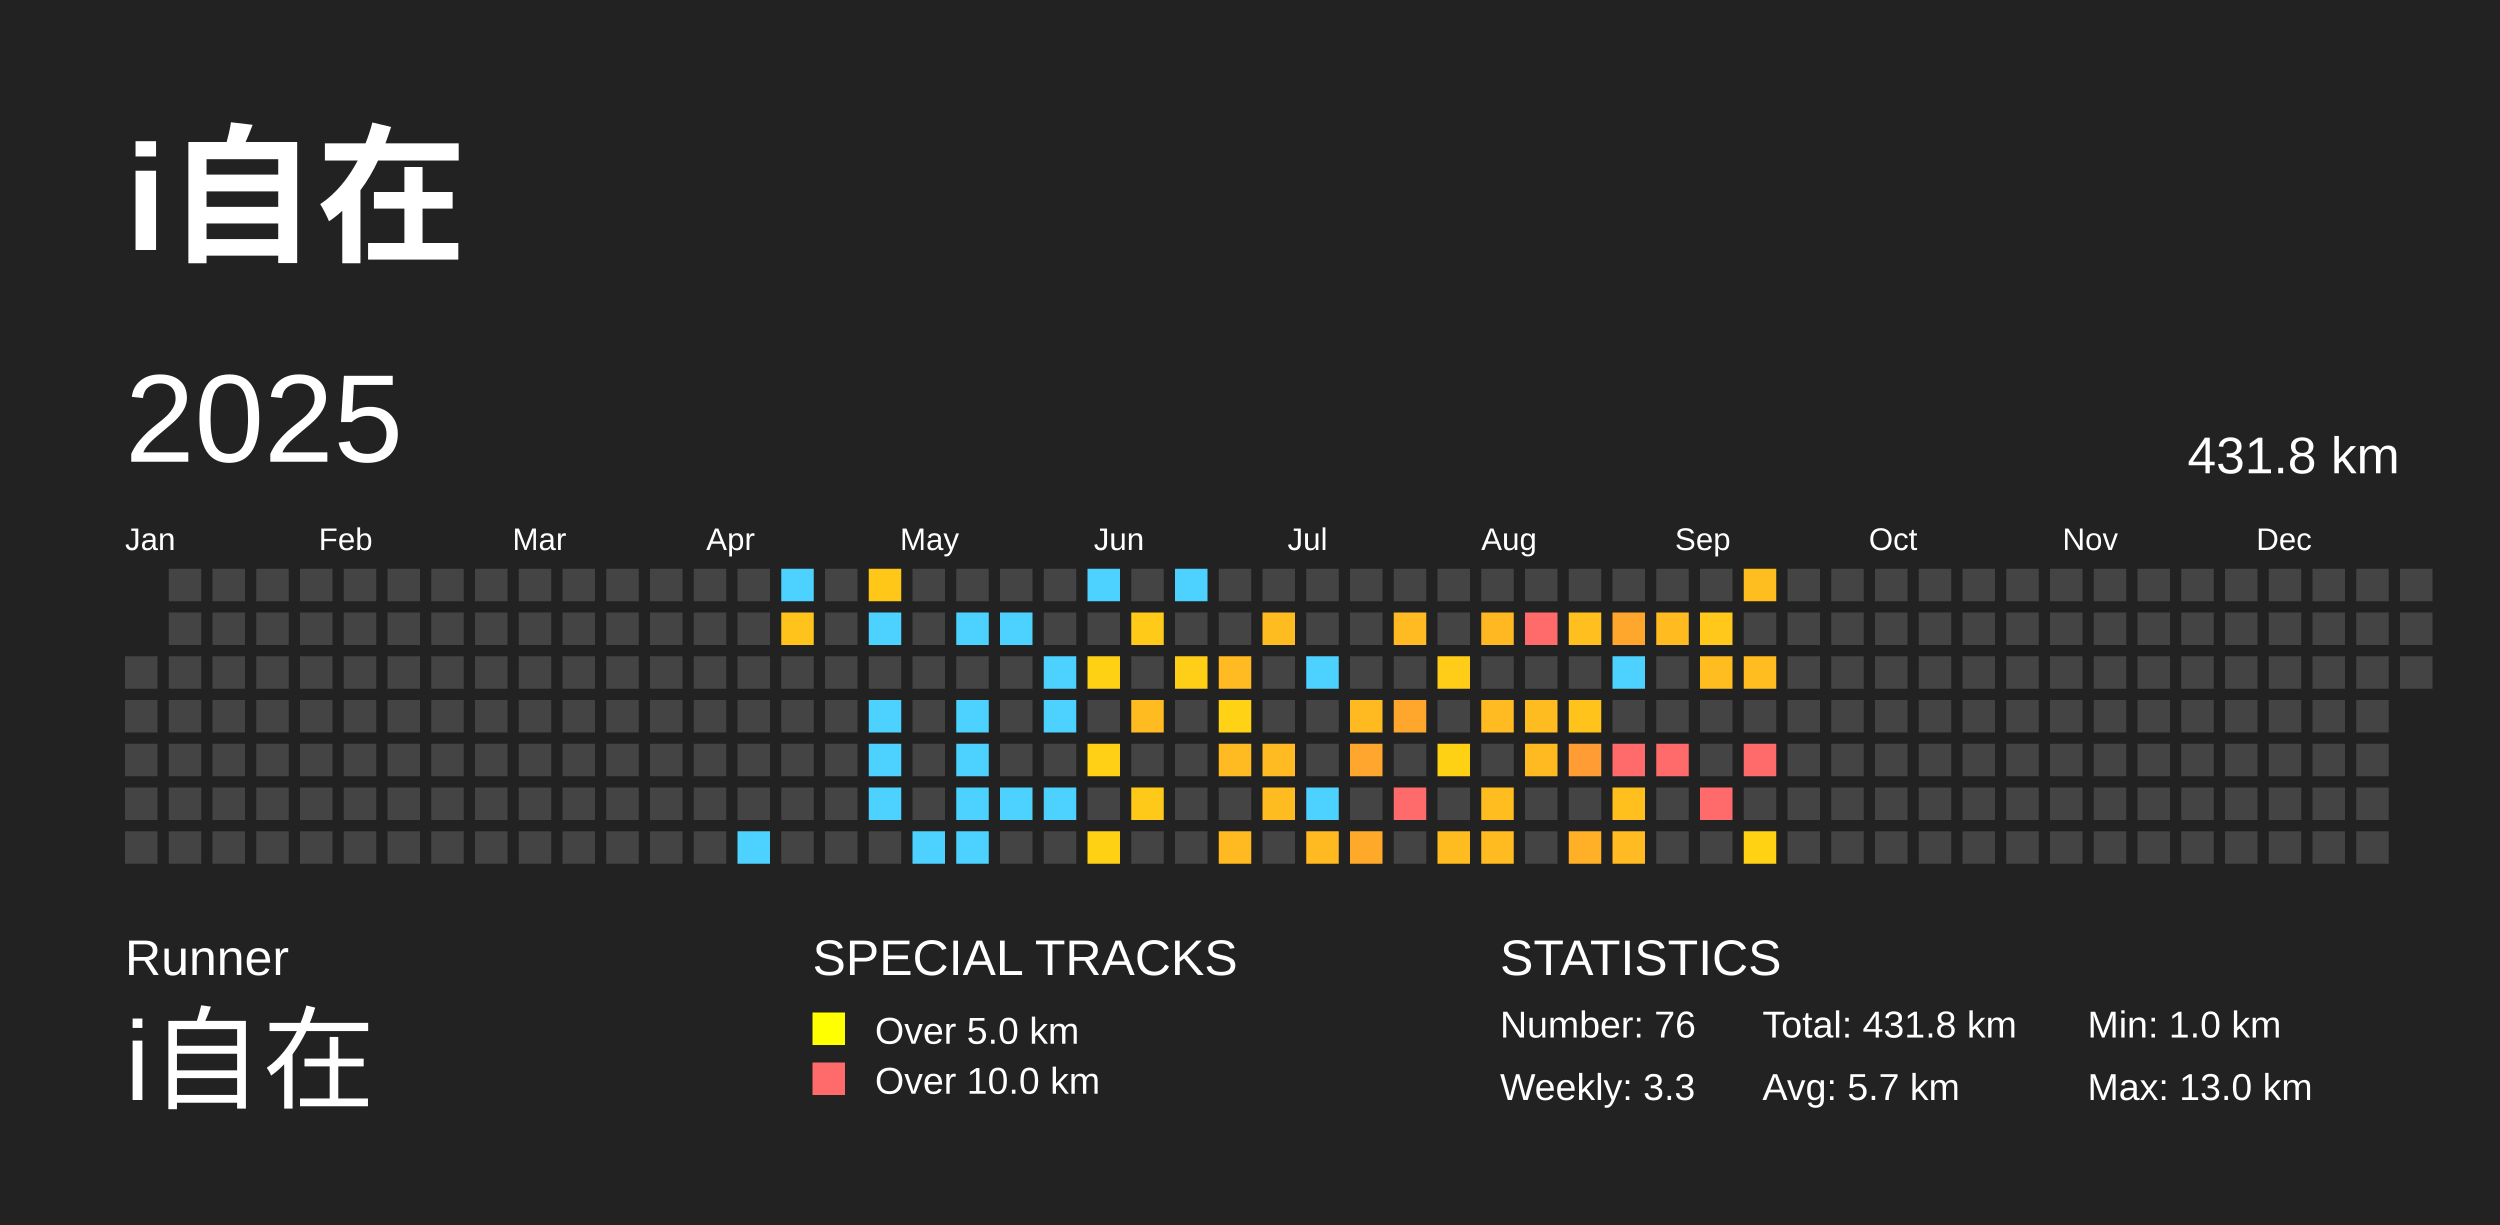
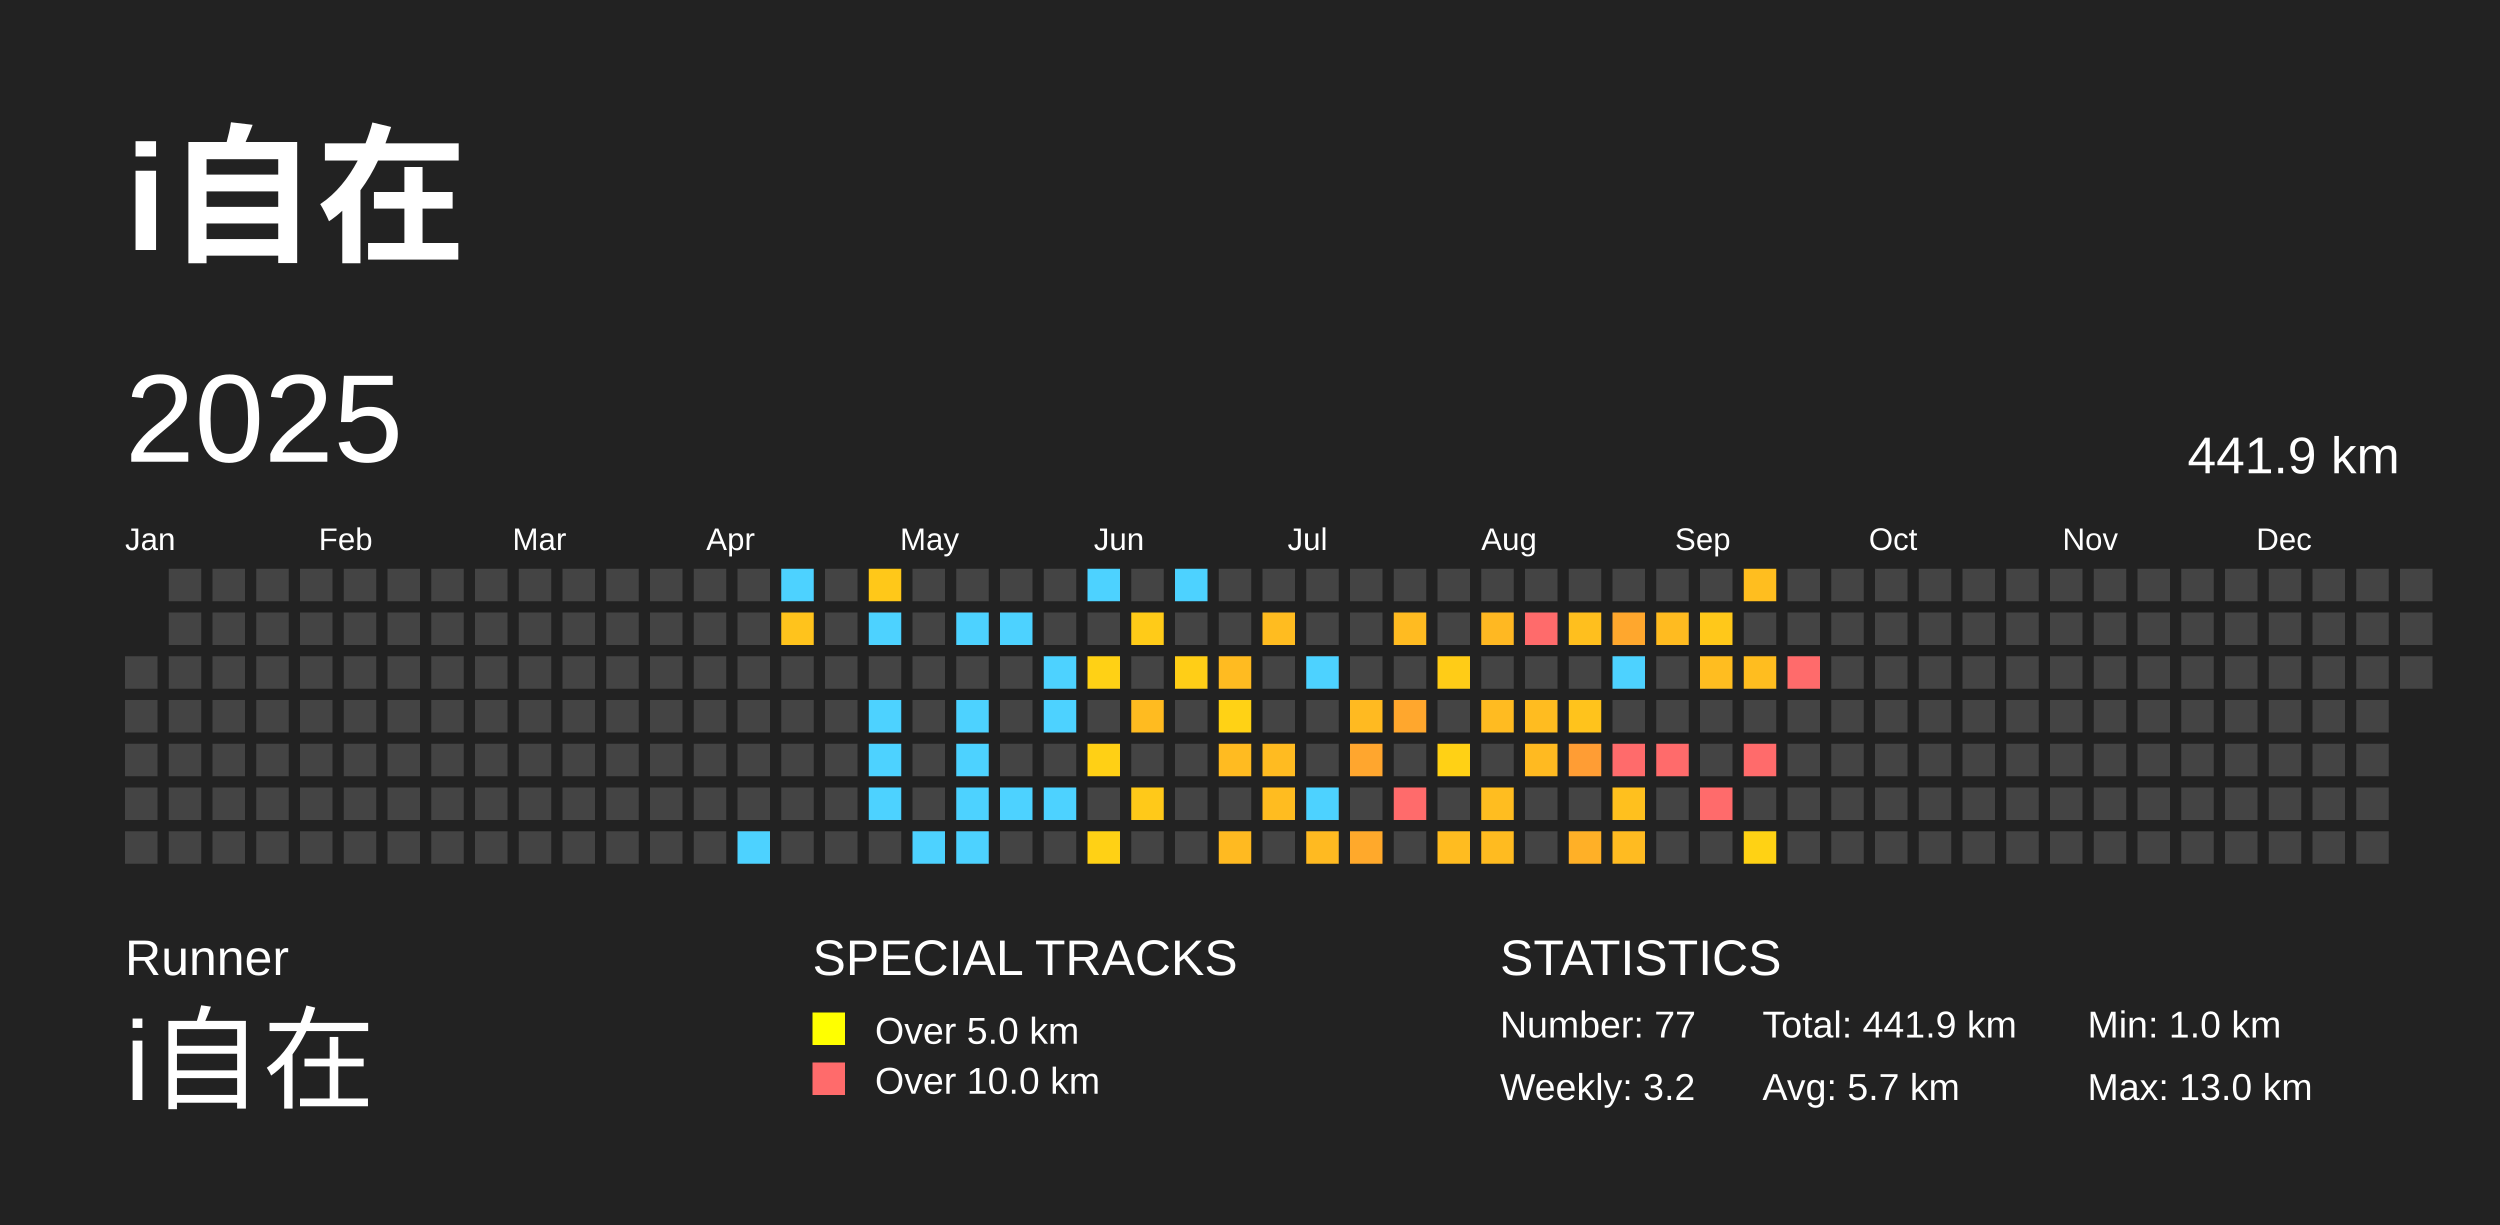
<svg xmlns="http://www.w3.org/2000/svg" baseProfile="full" height="98mm" version="1.1" viewBox="0,0,200,98" width="200mm">
  <defs />
  <rect fill="#222222" height="98" width="200" x="0" y="0" />
  <text fill="#FFFFFF" style="font-size:12px; font-family:Arial; font-weight:bold;" x="10" y="20">i自在</text>
  <text fill="#FFFFFF" style="font-size:4px; font-family:Arial" x="10" y="78">Runner</text>
  <text fill="#FFFFFF" style="font-size:9px; font-family:Arial" x="10" y="88">i自在</text>
  <text fill="#FFFFFF" style="font-size:4px; font-family:Arial" x="65" y="78">SPECIAL TRACKS</text>
  <rect fill="#FFFF00" height="2.6" width="2.6" x="65" y="81" />
  <text fill="#FFFFFF" style="font-size:3px; font-family:Arial" x="70" y="83.5">Over 5.0 km</text>
  <rect fill="#FF6B6B" height="2.6" width="2.6" x="65" y="85" />
  <text fill="#FFFFFF" style="font-size:3px; font-family:Arial" x="70" y="87.5">Over 10.0 km</text>
  <text fill="#FFFFFF" style="font-size:4px; font-family:Arial" x="120" y="78">STATISTICS</text>
-   <text fill="#FFFFFF" style="font-size:3px; font-family:Arial" x="120" y="83">Number: 76</text>
-   <text fill="#FFFFFF" style="font-size:3px; font-family:Arial" x="120" y="88">Weekly: 3.3</text>
-   <text fill="#FFFFFF" style="font-size:3px; font-family:Arial" x="141" y="83">Total: 431.8 km</text>
+   <text fill="#FFFFFF" style="font-size:3px; font-family:Arial" x="120" y="83">Number: 77</text>
+   <text fill="#FFFFFF" style="font-size:3px; font-family:Arial" x="120" y="88">Weekly: 3.2</text>
+   <text fill="#FFFFFF" style="font-size:3px; font-family:Arial" x="141" y="83">Total: 441.9 km</text>
  <text fill="#FFFFFF" style="font-size:3px; font-family:Arial" x="141" y="88">Avg: 5.7 km</text>
  <text fill="#FFFFFF" style="font-size:3px; font-family:Arial" x="167" y="83">Min: 1.0 km</text>
  <text fill="#FFFFFF" style="font-size:3px; font-family:Arial" x="167" y="88">Max: 13.0 km</text>
  <text dominant-baseline="hanging" fill="#FFFFFF" style="font-size:10.0px; font-family:Arial;" x="10" y="30">2025</text>
-   <text dominant-baseline="hanging" fill="#FFFFFF" style="font-size:4.125px; font-family:Arial;" x="175" y="35">431.8 km</text>
+   <text dominant-baseline="hanging" fill="#FFFFFF" style="font-size:4.125px; font-family:Arial;" x="175" y="35">441.9 km</text>
  <text fill="#FFFFFF" style="font-size:2.5px; font-family:Arial" x="10.0" y="44">Jan</text>
  <text fill="#FFFFFF" style="font-size:2.5px; font-family:Arial" x="25.5" y="44">Feb</text>
  <text fill="#FFFFFF" style="font-size:2.5px; font-family:Arial" x="41.0" y="44">Mar</text>
  <text fill="#FFFFFF" style="font-size:2.5px; font-family:Arial" x="56.5" y="44">Apr</text>
  <text fill="#FFFFFF" style="font-size:2.5px; font-family:Arial" x="72.0" y="44">May</text>
  <text fill="#FFFFFF" style="font-size:2.5px; font-family:Arial" x="87.5" y="44">Jun</text>
  <text fill="#FFFFFF" style="font-size:2.5px; font-family:Arial" x="103.0" y="44">Jul</text>
  <text fill="#FFFFFF" style="font-size:2.5px; font-family:Arial" x="118.5" y="44">Aug</text>
  <text fill="#FFFFFF" style="font-size:2.5px; font-family:Arial" x="134.0" y="44">Sep</text>
  <text fill="#FFFFFF" style="font-size:2.5px; font-family:Arial" x="149.5" y="44">Oct</text>
  <text fill="#FFFFFF" style="font-size:2.5px; font-family:Arial" x="165.0" y="44">Nov</text>
  <text fill="#FFFFFF" style="font-size:2.5px; font-family:Arial" x="180.5" y="44">Dec</text>
  <rect fill="#444444" height="2.6" width="2.6" x="10.0" y="52.5" />
  <rect fill="#444444" height="2.6" width="2.6" x="10.0" y="56.0" />
  <rect fill="#444444" height="2.6" width="2.6" x="10.0" y="59.5" />
  <rect fill="#444444" height="2.6" width="2.6" x="10.0" y="63.0" />
  <rect fill="#444444" height="2.6" width="2.6" x="10.0" y="66.5" />
  <rect fill="#444444" height="2.6" width="2.6" x="13.5" y="45.5" />
  <rect fill="#444444" height="2.6" width="2.6" x="13.5" y="49.0" />
  <rect fill="#444444" height="2.6" width="2.6" x="13.5" y="52.5" />
  <rect fill="#444444" height="2.6" width="2.6" x="13.5" y="56.0" />
  <rect fill="#444444" height="2.6" width="2.6" x="13.5" y="59.5" />
  <rect fill="#444444" height="2.6" width="2.6" x="13.5" y="63.0" />
  <rect fill="#444444" height="2.6" width="2.6" x="13.5" y="66.5" />
  <rect fill="#444444" height="2.6" width="2.6" x="17.0" y="45.5" />
  <rect fill="#444444" height="2.6" width="2.6" x="17.0" y="49.0" />
  <rect fill="#444444" height="2.6" width="2.6" x="17.0" y="52.5" />
  <rect fill="#444444" height="2.6" width="2.6" x="17.0" y="56.0" />
  <rect fill="#444444" height="2.6" width="2.6" x="17.0" y="59.5" />
  <rect fill="#444444" height="2.6" width="2.6" x="17.0" y="63.0" />
  <rect fill="#444444" height="2.6" width="2.6" x="17.0" y="66.5" />
  <rect fill="#444444" height="2.6" width="2.6" x="20.5" y="45.5" />
  <rect fill="#444444" height="2.6" width="2.6" x="20.5" y="49.0" />
  <rect fill="#444444" height="2.6" width="2.6" x="20.5" y="52.5" />
  <rect fill="#444444" height="2.6" width="2.6" x="20.5" y="56.0" />
  <rect fill="#444444" height="2.6" width="2.6" x="20.5" y="59.5" />
  <rect fill="#444444" height="2.6" width="2.6" x="20.5" y="63.0" />
  <rect fill="#444444" height="2.6" width="2.6" x="20.5" y="66.5" />
  <rect fill="#444444" height="2.6" width="2.6" x="24.0" y="45.5" />
  <rect fill="#444444" height="2.6" width="2.6" x="24.0" y="49.0" />
  <rect fill="#444444" height="2.6" width="2.6" x="24.0" y="52.5" />
  <rect fill="#444444" height="2.6" width="2.6" x="24.0" y="56.0" />
  <rect fill="#444444" height="2.6" width="2.6" x="24.0" y="59.5" />
  <rect fill="#444444" height="2.6" width="2.6" x="24.0" y="63.0" />
  <rect fill="#444444" height="2.6" width="2.6" x="24.0" y="66.5" />
  <rect fill="#444444" height="2.6" width="2.6" x="27.5" y="45.5" />
  <rect fill="#444444" height="2.6" width="2.6" x="27.5" y="49.0" />
  <rect fill="#444444" height="2.6" width="2.6" x="27.5" y="52.5" />
  <rect fill="#444444" height="2.6" width="2.6" x="27.5" y="56.0" />
  <rect fill="#444444" height="2.6" width="2.6" x="27.5" y="59.5" />
  <rect fill="#444444" height="2.6" width="2.6" x="27.5" y="63.0" />
  <rect fill="#444444" height="2.6" width="2.6" x="27.5" y="66.5" />
  <rect fill="#444444" height="2.6" width="2.6" x="31.0" y="45.5" />
  <rect fill="#444444" height="2.6" width="2.6" x="31.0" y="49.0" />
  <rect fill="#444444" height="2.6" width="2.6" x="31.0" y="52.5" />
  <rect fill="#444444" height="2.6" width="2.6" x="31.0" y="56.0" />
  <rect fill="#444444" height="2.6" width="2.6" x="31.0" y="59.5" />
  <rect fill="#444444" height="2.6" width="2.6" x="31.0" y="63.0" />
  <rect fill="#444444" height="2.6" width="2.6" x="31.0" y="66.5" />
  <rect fill="#444444" height="2.6" width="2.6" x="34.5" y="45.5" />
  <rect fill="#444444" height="2.6" width="2.6" x="34.5" y="49.0" />
  <rect fill="#444444" height="2.6" width="2.6" x="34.5" y="52.5" />
  <rect fill="#444444" height="2.6" width="2.6" x="34.5" y="56.0" />
  <rect fill="#444444" height="2.6" width="2.6" x="34.5" y="59.5" />
  <rect fill="#444444" height="2.6" width="2.6" x="34.5" y="63.0" />
  <rect fill="#444444" height="2.6" width="2.6" x="34.5" y="66.5" />
  <rect fill="#444444" height="2.6" width="2.6" x="38.0" y="45.5" />
  <rect fill="#444444" height="2.6" width="2.6" x="38.0" y="49.0" />
  <rect fill="#444444" height="2.6" width="2.6" x="38.0" y="52.5" />
  <rect fill="#444444" height="2.6" width="2.6" x="38.0" y="56.0" />
  <rect fill="#444444" height="2.6" width="2.6" x="38.0" y="59.5" />
  <rect fill="#444444" height="2.6" width="2.6" x="38.0" y="63.0" />
  <rect fill="#444444" height="2.6" width="2.6" x="38.0" y="66.5" />
  <rect fill="#444444" height="2.6" width="2.6" x="41.5" y="45.5" />
  <rect fill="#444444" height="2.6" width="2.6" x="41.5" y="49.0" />
  <rect fill="#444444" height="2.6" width="2.6" x="41.5" y="52.5" />
  <rect fill="#444444" height="2.6" width="2.6" x="41.5" y="56.0" />
  <rect fill="#444444" height="2.6" width="2.6" x="41.5" y="59.5" />
  <rect fill="#444444" height="2.6" width="2.6" x="41.5" y="63.0" />
  <rect fill="#444444" height="2.6" width="2.6" x="41.5" y="66.5" />
  <rect fill="#444444" height="2.6" width="2.6" x="45.0" y="45.5" />
  <rect fill="#444444" height="2.6" width="2.6" x="45.0" y="49.0" />
  <rect fill="#444444" height="2.6" width="2.6" x="45.0" y="52.5" />
  <rect fill="#444444" height="2.6" width="2.6" x="45.0" y="56.0" />
  <rect fill="#444444" height="2.6" width="2.6" x="45.0" y="59.5" />
  <rect fill="#444444" height="2.6" width="2.6" x="45.0" y="63.0" />
  <rect fill="#444444" height="2.6" width="2.6" x="45.0" y="66.5" />
  <rect fill="#444444" height="2.6" width="2.6" x="48.5" y="45.5" />
  <rect fill="#444444" height="2.6" width="2.6" x="48.5" y="49.0" />
  <rect fill="#444444" height="2.6" width="2.6" x="48.5" y="52.5" />
  <rect fill="#444444" height="2.6" width="2.6" x="48.5" y="56.0" />
  <rect fill="#444444" height="2.6" width="2.6" x="48.5" y="59.5" />
  <rect fill="#444444" height="2.6" width="2.6" x="48.5" y="63.0" />
  <rect fill="#444444" height="2.6" width="2.6" x="48.5" y="66.5" />
  <rect fill="#444444" height="2.6" width="2.6" x="52.0" y="45.5" />
  <rect fill="#444444" height="2.6" width="2.6" x="52.0" y="49.0" />
  <rect fill="#444444" height="2.6" width="2.6" x="52.0" y="52.5" />
  <rect fill="#444444" height="2.6" width="2.6" x="52.0" y="56.0" />
  <rect fill="#444444" height="2.6" width="2.6" x="52.0" y="59.5" />
  <rect fill="#444444" height="2.6" width="2.6" x="52.0" y="63.0" />
  <rect fill="#444444" height="2.6" width="2.6" x="52.0" y="66.5" />
  <rect fill="#444444" height="2.6" width="2.6" x="55.5" y="45.5" />
  <rect fill="#444444" height="2.6" width="2.6" x="55.5" y="49.0" />
  <rect fill="#444444" height="2.6" width="2.6" x="55.5" y="52.5" />
  <rect fill="#444444" height="2.6" width="2.6" x="55.5" y="56.0" />
  <rect fill="#444444" height="2.6" width="2.6" x="55.5" y="59.5" />
  <rect fill="#444444" height="2.6" width="2.6" x="55.5" y="63.0" />
  <rect fill="#444444" height="2.6" width="2.6" x="55.5" y="66.5" />
  <rect fill="#444444" height="2.6" width="2.6" x="59.0" y="45.5" />
  <rect fill="#444444" height="2.6" width="2.6" x="59.0" y="49.0" />
  <rect fill="#444444" height="2.6" width="2.6" x="59.0" y="52.5" />
  <rect fill="#444444" height="2.6" width="2.6" x="59.0" y="56.0" />
  <rect fill="#444444" height="2.6" width="2.6" x="59.0" y="59.5" />
  <rect fill="#444444" height="2.6" width="2.6" x="59.0" y="63.0" />
  <rect fill="#4dd2ff" height="2.6" width="2.6" x="59.0" y="66.5" />
  <rect fill="#4dd2ff" height="2.6" width="2.6" x="62.5" y="45.5" />
  <rect fill="#ffc31c" height="2.6" width="2.6" x="62.5" y="49.0" />
  <rect fill="#444444" height="2.6" width="2.6" x="62.5" y="52.5" />
  <rect fill="#444444" height="2.6" width="2.6" x="62.5" y="56.0" />
  <rect fill="#444444" height="2.6" width="2.6" x="62.5" y="59.5" />
  <rect fill="#444444" height="2.6" width="2.6" x="62.5" y="63.0" />
  <rect fill="#444444" height="2.6" width="2.6" x="62.5" y="66.5" />
  <rect fill="#444444" height="2.6" width="2.6" x="66.0" y="45.5" />
  <rect fill="#444444" height="2.6" width="2.6" x="66.0" y="49.0" />
  <rect fill="#444444" height="2.6" width="2.6" x="66.0" y="52.5" />
  <rect fill="#444444" height="2.6" width="2.6" x="66.0" y="56.0" />
  <rect fill="#444444" height="2.6" width="2.6" x="66.0" y="59.5" />
  <rect fill="#444444" height="2.6" width="2.6" x="66.0" y="63.0" />
  <rect fill="#444444" height="2.6" width="2.6" x="66.0" y="66.5" />
  <rect fill="#ffc819" height="2.6" width="2.6" x="69.5" y="45.5" />
  <rect fill="#4dd2ff" height="2.6" width="2.6" x="69.5" y="49.0" />
  <rect fill="#444444" height="2.6" width="2.6" x="69.5" y="52.5" />
  <rect fill="#4dd2ff" height="2.6" width="2.6" x="69.5" y="56.0" />
  <rect fill="#4dd2ff" height="2.6" width="2.6" x="69.5" y="59.5" />
  <rect fill="#4dd2ff" height="2.6" width="2.6" x="69.5" y="63.0" />
  <rect fill="#444444" height="2.6" width="2.6" x="69.5" y="66.5" />
  <rect fill="#444444" height="2.6" width="2.6" x="73.0" y="45.5" />
  <rect fill="#444444" height="2.6" width="2.6" x="73.0" y="49.0" />
  <rect fill="#444444" height="2.6" width="2.6" x="73.0" y="52.5" />
  <rect fill="#444444" height="2.6" width="2.6" x="73.0" y="56.0" />
  <rect fill="#444444" height="2.6" width="2.6" x="73.0" y="59.5" />
  <rect fill="#444444" height="2.6" width="2.6" x="73.0" y="63.0" />
  <rect fill="#4dd2ff" height="2.6" width="2.6" x="73.0" y="66.5" />
  <rect fill="#444444" height="2.6" width="2.6" x="76.5" y="45.5" />
  <rect fill="#4dd2ff" height="2.6" width="2.6" x="76.5" y="49.0" />
  <rect fill="#444444" height="2.6" width="2.6" x="76.5" y="52.5" />
  <rect fill="#4dd2ff" height="2.6" width="2.6" x="76.5" y="56.0" />
  <rect fill="#4dd2ff" height="2.6" width="2.6" x="76.5" y="59.5" />
  <rect fill="#4dd2ff" height="2.6" width="2.6" x="76.5" y="63.0" />
  <rect fill="#4dd2ff" height="2.6" width="2.6" x="76.5" y="66.5" />
  <rect fill="#444444" height="2.6" width="2.6" x="80.0" y="45.5" />
  <rect fill="#4dd2ff" height="2.6" width="2.6" x="80.0" y="49.0" />
  <rect fill="#444444" height="2.6" width="2.6" x="80.0" y="52.5" />
  <rect fill="#444444" height="2.6" width="2.6" x="80.0" y="56.0" />
  <rect fill="#444444" height="2.6" width="2.6" x="80.0" y="59.5" />
  <rect fill="#4dd2ff" height="2.6" width="2.6" x="80.0" y="63.0" />
  <rect fill="#444444" height="2.6" width="2.6" x="80.0" y="66.5" />
  <rect fill="#444444" height="2.6" width="2.6" x="83.5" y="45.5" />
  <rect fill="#444444" height="2.6" width="2.6" x="83.5" y="49.0" />
  <rect fill="#4dd2ff" height="2.6" width="2.6" x="83.5" y="52.5" />
  <rect fill="#4dd2ff" height="2.6" width="2.6" x="83.5" y="56.0" />
  <rect fill="#444444" height="2.6" width="2.6" x="83.5" y="59.5" />
  <rect fill="#4dd2ff" height="2.6" width="2.6" x="83.5" y="63.0" />
  <rect fill="#444444" height="2.6" width="2.6" x="83.5" y="66.5" />
  <rect fill="#4dd2ff" height="2.6" width="2.6" x="87.0" y="45.5" />
  <rect fill="#444444" height="2.6" width="2.6" x="87.0" y="49.0" />
  <rect fill="#ffd115" height="2.6" width="2.6" x="87.0" y="52.5" />
  <rect fill="#444444" height="2.6" width="2.6" x="87.0" y="56.0" />
  <rect fill="#ffd015" height="2.6" width="2.6" x="87.0" y="59.5" />
  <rect fill="#444444" height="2.6" width="2.6" x="87.0" y="63.0" />
  <rect fill="#ffd115" height="2.6" width="2.6" x="87.0" y="66.5" />
  <rect fill="#444444" height="2.6" width="2.6" x="90.5" y="45.5" />
  <rect fill="#ffcb18" height="2.6" width="2.6" x="90.5" y="49.0" />
  <rect fill="#444444" height="2.6" width="2.6" x="90.5" y="52.5" />
  <rect fill="#ffbb20" height="2.6" width="2.6" x="90.5" y="56.0" />
  <rect fill="#444444" height="2.6" width="2.6" x="90.5" y="59.5" />
  <rect fill="#ffc919" height="2.6" width="2.6" x="90.5" y="63.0" />
  <rect fill="#444444" height="2.6" width="2.6" x="90.5" y="66.5" />
  <rect fill="#4dd2ff" height="2.6" width="2.6" x="94.0" y="45.5" />
  <rect fill="#444444" height="2.6" width="2.6" x="94.0" y="49.0" />
  <rect fill="#ffce17" height="2.6" width="2.6" x="94.0" y="52.5" />
  <rect fill="#444444" height="2.6" width="2.6" x="94.0" y="56.0" />
  <rect fill="#444444" height="2.6" width="2.6" x="94.0" y="59.5" />
  <rect fill="#444444" height="2.6" width="2.6" x="94.0" y="63.0" />
  <rect fill="#444444" height="2.6" width="2.6" x="94.0" y="66.5" />
  <rect fill="#444444" height="2.6" width="2.6" x="97.5" y="45.5" />
  <rect fill="#444444" height="2.6" width="2.6" x="97.5" y="49.0" />
  <rect fill="#ffbb21" height="2.6" width="2.6" x="97.5" y="52.5" />
  <rect fill="#ffd215" height="2.6" width="2.6" x="97.5" y="56.0" />
  <rect fill="#ffbb21" height="2.6" width="2.6" x="97.5" y="59.5" />
  <rect fill="#444444" height="2.6" width="2.6" x="97.5" y="63.0" />
  <rect fill="#ffba21" height="2.6" width="2.6" x="97.5" y="66.5" />
  <rect fill="#444444" height="2.6" width="2.6" x="101.0" y="45.5" />
  <rect fill="#ffbc20" height="2.6" width="2.6" x="101.0" y="49.0" />
  <rect fill="#444444" height="2.6" width="2.6" x="101.0" y="52.5" />
  <rect fill="#444444" height="2.6" width="2.6" x="101.0" y="56.0" />
  <rect fill="#ffbb21" height="2.6" width="2.6" x="101.0" y="59.5" />
  <rect fill="#ffbc20" height="2.6" width="2.6" x="101.0" y="63.0" />
  <rect fill="#444444" height="2.6" width="2.6" x="101.0" y="66.5" />
  <rect fill="#444444" height="2.6" width="2.6" x="104.5" y="45.5" />
  <rect fill="#444444" height="2.6" width="2.6" x="104.5" y="49.0" />
  <rect fill="#4dd2ff" height="2.6" width="2.6" x="104.5" y="52.5" />
  <rect fill="#444444" height="2.6" width="2.6" x="104.5" y="56.0" />
  <rect fill="#444444" height="2.6" width="2.6" x="104.5" y="59.5" />
  <rect fill="#4dd2ff" height="2.6" width="2.6" x="104.5" y="63.0" />
  <rect fill="#ffba21" height="2.6" width="2.6" x="104.5" y="66.5" />
  <rect fill="#444444" height="2.6" width="2.6" x="108.0" y="45.5" />
  <rect fill="#444444" height="2.6" width="2.6" x="108.0" y="49.0" />
  <rect fill="#444444" height="2.6" width="2.6" x="108.0" y="52.5" />
  <rect fill="#ffba21" height="2.6" width="2.6" x="108.0" y="56.0" />
  <rect fill="#ffa62e" height="2.6" width="2.6" x="108.0" y="59.5" />
  <rect fill="#444444" height="2.6" width="2.6" x="108.0" y="63.0" />
  <rect fill="#ffa92b" height="2.6" width="2.6" x="108.0" y="66.5" />
  <rect fill="#444444" height="2.6" width="2.6" x="111.5" y="45.5" />
  <rect fill="#ffbb21" height="2.6" width="2.6" x="111.5" y="49.0" />
  <rect fill="#444444" height="2.6" width="2.6" x="111.5" y="52.5" />
  <rect fill="#ffa72d" height="2.6" width="2.6" x="111.5" y="56.0" />
  <rect fill="#444444" height="2.6" width="2.6" x="111.5" y="59.5" />
  <rect fill="#FF6B6B" height="2.6" width="2.6" x="111.5" y="63.0" />
  <rect fill="#444444" height="2.6" width="2.6" x="111.5" y="66.5" />
  <rect fill="#444444" height="2.6" width="2.6" x="115.0" y="45.5" />
  <rect fill="#444444" height="2.6" width="2.6" x="115.0" y="49.0" />
  <rect fill="#ffcc17" height="2.6" width="2.6" x="115.0" y="52.5" />
  <rect fill="#444444" height="2.6" width="2.6" x="115.0" y="56.0" />
  <rect fill="#ffd115" height="2.6" width="2.6" x="115.0" y="59.5" />
  <rect fill="#444444" height="2.6" width="2.6" x="115.0" y="63.0" />
  <rect fill="#ffbc20" height="2.6" width="2.6" x="115.0" y="66.5" />
  <rect fill="#444444" height="2.6" width="2.6" x="118.5" y="45.5" />
  <rect fill="#ffb822" height="2.6" width="2.6" x="118.5" y="49.0" />
  <rect fill="#444444" height="2.6" width="2.6" x="118.5" y="52.5" />
  <rect fill="#ffbb21" height="2.6" width="2.6" x="118.5" y="56.0" />
  <rect fill="#444444" height="2.6" width="2.6" x="118.5" y="59.5" />
  <rect fill="#ffbd20" height="2.6" width="2.6" x="118.5" y="63.0" />
  <rect fill="#ffbb20" height="2.6" width="2.6" x="118.5" y="66.5" />
  <rect fill="#444444" height="2.6" width="2.6" x="122.0" y="45.5" />
  <rect fill="#FF6B6B" height="2.6" width="2.6" x="122.0" y="49.0" />
  <rect fill="#444444" height="2.6" width="2.6" x="122.0" y="52.5" />
  <rect fill="#ffbc20" height="2.6" width="2.6" x="122.0" y="56.0" />
  <rect fill="#ffba21" height="2.6" width="2.6" x="122.0" y="59.5" />
  <rect fill="#444444" height="2.6" width="2.6" x="122.0" y="63.0" />
  <rect fill="#444444" height="2.6" width="2.6" x="122.0" y="66.5" />
  <rect fill="#444444" height="2.6" width="2.6" x="125.5" y="45.5" />
  <rect fill="#ffbf1e" height="2.6" width="2.6" x="125.5" y="49.0" />
  <rect fill="#444444" height="2.6" width="2.6" x="125.5" y="52.5" />
  <rect fill="#ffc31c" height="2.6" width="2.6" x="125.5" y="56.0" />
  <rect fill="#ff9d34" height="2.6" width="2.6" x="125.5" y="59.5" />
  <rect fill="#444444" height="2.6" width="2.6" x="125.5" y="63.0" />
  <rect fill="#ffb027" height="2.6" width="2.6" x="125.5" y="66.5" />
  <rect fill="#444444" height="2.6" width="2.6" x="129.0" y="45.5" />
  <rect fill="#ffa72d" height="2.6" width="2.6" x="129.0" y="49.0" />
  <rect fill="#4dd2ff" height="2.6" width="2.6" x="129.0" y="52.5" />
  <rect fill="#444444" height="2.6" width="2.6" x="129.0" y="56.0" />
  <rect fill="#FF6B6B" height="2.6" width="2.6" x="129.0" y="59.5" />
  <rect fill="#ffc01e" height="2.6" width="2.6" x="129.0" y="63.0" />
  <rect fill="#ffbb21" height="2.6" width="2.6" x="129.0" y="66.5" />
  <rect fill="#444444" height="2.6" width="2.6" x="132.5" y="45.5" />
  <rect fill="#ffbb20" height="2.6" width="2.6" x="132.5" y="49.0" />
  <rect fill="#444444" height="2.6" width="2.6" x="132.5" y="52.5" />
  <rect fill="#444444" height="2.6" width="2.6" x="132.5" y="56.0" />
  <rect fill="#FF6B6B" height="2.6" width="2.6" x="132.5" y="59.5" />
  <rect fill="#444444" height="2.6" width="2.6" x="132.5" y="63.0" />
  <rect fill="#444444" height="2.6" width="2.6" x="132.5" y="66.5" />
  <rect fill="#444444" height="2.6" width="2.6" x="136.0" y="45.5" />
  <rect fill="#ffc81a" height="2.6" width="2.6" x="136.0" y="49.0" />
  <rect fill="#ffbd20" height="2.6" width="2.6" x="136.0" y="52.5" />
  <rect fill="#444444" height="2.6" width="2.6" x="136.0" y="56.0" />
  <rect fill="#444444" height="2.6" width="2.6" x="136.0" y="59.5" />
  <rect fill="#FF6B6B" height="2.6" width="2.6" x="136.0" y="63.0" />
  <rect fill="#444444" height="2.6" width="2.6" x="136.0" y="66.5" />
  <rect fill="#ffbe1f" height="2.6" width="2.6" x="139.5" y="45.5" />
  <rect fill="#444444" height="2.6" width="2.6" x="139.5" y="49.0" />
  <rect fill="#ffbd1f" height="2.6" width="2.6" x="139.5" y="52.5" />
  <rect fill="#444444" height="2.6" width="2.6" x="139.5" y="56.0" />
  <rect fill="#FF6B6B" height="2.6" width="2.6" x="139.5" y="59.5" />
  <rect fill="#444444" height="2.6" width="2.6" x="139.5" y="63.0" />
  <rect fill="#ffd214" height="2.6" width="2.6" x="139.5" y="66.5" />
  <rect fill="#444444" height="2.6" width="2.6" x="143.0" y="45.5" />
  <rect fill="#444444" height="2.6" width="2.6" x="143.0" y="49.0" />
-   <rect fill="#444444" height="2.6" width="2.6" x="143.0" y="52.5" />
+   <rect fill="#FF6B6B" height="2.6" width="2.6" x="143.0" y="52.5" />
  <rect fill="#444444" height="2.6" width="2.6" x="143.0" y="56.0" />
  <rect fill="#444444" height="2.6" width="2.6" x="143.0" y="59.5" />
  <rect fill="#444444" height="2.6" width="2.6" x="143.0" y="63.0" />
  <rect fill="#444444" height="2.6" width="2.6" x="143.0" y="66.5" />
  <rect fill="#444444" height="2.6" width="2.6" x="146.5" y="45.5" />
  <rect fill="#444444" height="2.6" width="2.6" x="146.5" y="49.0" />
  <rect fill="#444444" height="2.6" width="2.6" x="146.5" y="52.5" />
  <rect fill="#444444" height="2.6" width="2.6" x="146.5" y="56.0" />
  <rect fill="#444444" height="2.6" width="2.6" x="146.5" y="59.5" />
  <rect fill="#444444" height="2.6" width="2.6" x="146.5" y="63.0" />
  <rect fill="#444444" height="2.6" width="2.6" x="146.5" y="66.5" />
  <rect fill="#444444" height="2.6" width="2.6" x="150.0" y="45.5" />
  <rect fill="#444444" height="2.6" width="2.6" x="150.0" y="49.0" />
  <rect fill="#444444" height="2.6" width="2.6" x="150.0" y="52.5" />
  <rect fill="#444444" height="2.6" width="2.6" x="150.0" y="56.0" />
  <rect fill="#444444" height="2.6" width="2.6" x="150.0" y="59.5" />
  <rect fill="#444444" height="2.6" width="2.6" x="150.0" y="63.0" />
  <rect fill="#444444" height="2.6" width="2.6" x="150.0" y="66.5" />
  <rect fill="#444444" height="2.6" width="2.6" x="153.5" y="45.5" />
  <rect fill="#444444" height="2.6" width="2.6" x="153.5" y="49.0" />
  <rect fill="#444444" height="2.6" width="2.6" x="153.5" y="52.5" />
  <rect fill="#444444" height="2.6" width="2.6" x="153.5" y="56.0" />
  <rect fill="#444444" height="2.6" width="2.6" x="153.5" y="59.5" />
  <rect fill="#444444" height="2.6" width="2.6" x="153.5" y="63.0" />
  <rect fill="#444444" height="2.6" width="2.6" x="153.5" y="66.5" />
  <rect fill="#444444" height="2.6" width="2.6" x="157.0" y="45.5" />
  <rect fill="#444444" height="2.6" width="2.6" x="157.0" y="49.0" />
  <rect fill="#444444" height="2.6" width="2.6" x="157.0" y="52.5" />
  <rect fill="#444444" height="2.6" width="2.6" x="157.0" y="56.0" />
  <rect fill="#444444" height="2.6" width="2.6" x="157.0" y="59.5" />
  <rect fill="#444444" height="2.6" width="2.6" x="157.0" y="63.0" />
  <rect fill="#444444" height="2.6" width="2.6" x="157.0" y="66.5" />
  <rect fill="#444444" height="2.6" width="2.6" x="160.5" y="45.5" />
  <rect fill="#444444" height="2.6" width="2.6" x="160.5" y="49.0" />
  <rect fill="#444444" height="2.6" width="2.6" x="160.5" y="52.5" />
  <rect fill="#444444" height="2.6" width="2.6" x="160.5" y="56.0" />
  <rect fill="#444444" height="2.6" width="2.6" x="160.5" y="59.5" />
  <rect fill="#444444" height="2.6" width="2.6" x="160.5" y="63.0" />
  <rect fill="#444444" height="2.6" width="2.6" x="160.5" y="66.5" />
  <rect fill="#444444" height="2.6" width="2.6" x="164.0" y="45.5" />
  <rect fill="#444444" height="2.6" width="2.6" x="164.0" y="49.0" />
  <rect fill="#444444" height="2.6" width="2.6" x="164.0" y="52.5" />
  <rect fill="#444444" height="2.6" width="2.6" x="164.0" y="56.0" />
  <rect fill="#444444" height="2.6" width="2.6" x="164.0" y="59.5" />
  <rect fill="#444444" height="2.6" width="2.6" x="164.0" y="63.0" />
  <rect fill="#444444" height="2.6" width="2.6" x="164.0" y="66.5" />
  <rect fill="#444444" height="2.6" width="2.6" x="167.5" y="45.5" />
  <rect fill="#444444" height="2.6" width="2.6" x="167.5" y="49.0" />
  <rect fill="#444444" height="2.6" width="2.6" x="167.5" y="52.5" />
  <rect fill="#444444" height="2.6" width="2.6" x="167.5" y="56.0" />
  <rect fill="#444444" height="2.6" width="2.6" x="167.5" y="59.5" />
  <rect fill="#444444" height="2.6" width="2.6" x="167.5" y="63.0" />
  <rect fill="#444444" height="2.6" width="2.6" x="167.5" y="66.5" />
  <rect fill="#444444" height="2.6" width="2.6" x="171.0" y="45.5" />
  <rect fill="#444444" height="2.6" width="2.6" x="171.0" y="49.0" />
  <rect fill="#444444" height="2.6" width="2.6" x="171.0" y="52.5" />
  <rect fill="#444444" height="2.6" width="2.6" x="171.0" y="56.0" />
  <rect fill="#444444" height="2.6" width="2.6" x="171.0" y="59.5" />
  <rect fill="#444444" height="2.6" width="2.6" x="171.0" y="63.0" />
  <rect fill="#444444" height="2.6" width="2.6" x="171.0" y="66.5" />
  <rect fill="#444444" height="2.6" width="2.6" x="174.5" y="45.5" />
  <rect fill="#444444" height="2.6" width="2.6" x="174.5" y="49.0" />
  <rect fill="#444444" height="2.6" width="2.6" x="174.5" y="52.5" />
  <rect fill="#444444" height="2.6" width="2.6" x="174.5" y="56.0" />
  <rect fill="#444444" height="2.6" width="2.6" x="174.5" y="59.5" />
  <rect fill="#444444" height="2.6" width="2.6" x="174.5" y="63.0" />
  <rect fill="#444444" height="2.6" width="2.6" x="174.5" y="66.5" />
  <rect fill="#444444" height="2.6" width="2.6" x="178.0" y="45.5" />
  <rect fill="#444444" height="2.6" width="2.6" x="178.0" y="49.0" />
  <rect fill="#444444" height="2.6" width="2.6" x="178.0" y="52.5" />
  <rect fill="#444444" height="2.6" width="2.6" x="178.0" y="56.0" />
  <rect fill="#444444" height="2.6" width="2.6" x="178.0" y="59.5" />
  <rect fill="#444444" height="2.6" width="2.6" x="178.0" y="63.0" />
  <rect fill="#444444" height="2.6" width="2.6" x="178.0" y="66.5" />
  <rect fill="#444444" height="2.6" width="2.6" x="181.5" y="45.5" />
  <rect fill="#444444" height="2.6" width="2.6" x="181.5" y="49.0" />
  <rect fill="#444444" height="2.6" width="2.6" x="181.5" y="52.5" />
  <rect fill="#444444" height="2.6" width="2.6" x="181.5" y="56.0" />
  <rect fill="#444444" height="2.6" width="2.6" x="181.5" y="59.5" />
  <rect fill="#444444" height="2.6" width="2.6" x="181.5" y="63.0" />
  <rect fill="#444444" height="2.6" width="2.6" x="181.5" y="66.5" />
  <rect fill="#444444" height="2.6" width="2.6" x="185.0" y="45.5" />
  <rect fill="#444444" height="2.6" width="2.6" x="185.0" y="49.0" />
  <rect fill="#444444" height="2.6" width="2.6" x="185.0" y="52.5" />
  <rect fill="#444444" height="2.6" width="2.6" x="185.0" y="56.0" />
  <rect fill="#444444" height="2.6" width="2.6" x="185.0" y="59.5" />
  <rect fill="#444444" height="2.6" width="2.6" x="185.0" y="63.0" />
  <rect fill="#444444" height="2.6" width="2.6" x="185.0" y="66.5" />
  <rect fill="#444444" height="2.6" width="2.6" x="188.5" y="45.5" />
  <rect fill="#444444" height="2.6" width="2.6" x="188.5" y="49.0" />
  <rect fill="#444444" height="2.6" width="2.6" x="188.5" y="52.5" />
  <rect fill="#444444" height="2.6" width="2.6" x="188.5" y="56.0" />
  <rect fill="#444444" height="2.6" width="2.6" x="188.5" y="59.5" />
  <rect fill="#444444" height="2.6" width="2.6" x="188.5" y="63.0" />
  <rect fill="#444444" height="2.6" width="2.6" x="188.5" y="66.5" />
  <rect fill="#444444" height="2.6" width="2.6" x="192.0" y="45.5" />
  <rect fill="#444444" height="2.6" width="2.6" x="192.0" y="49.0" />
  <rect fill="#444444" height="2.6" width="2.6" x="192.0" y="52.5" />
</svg>
